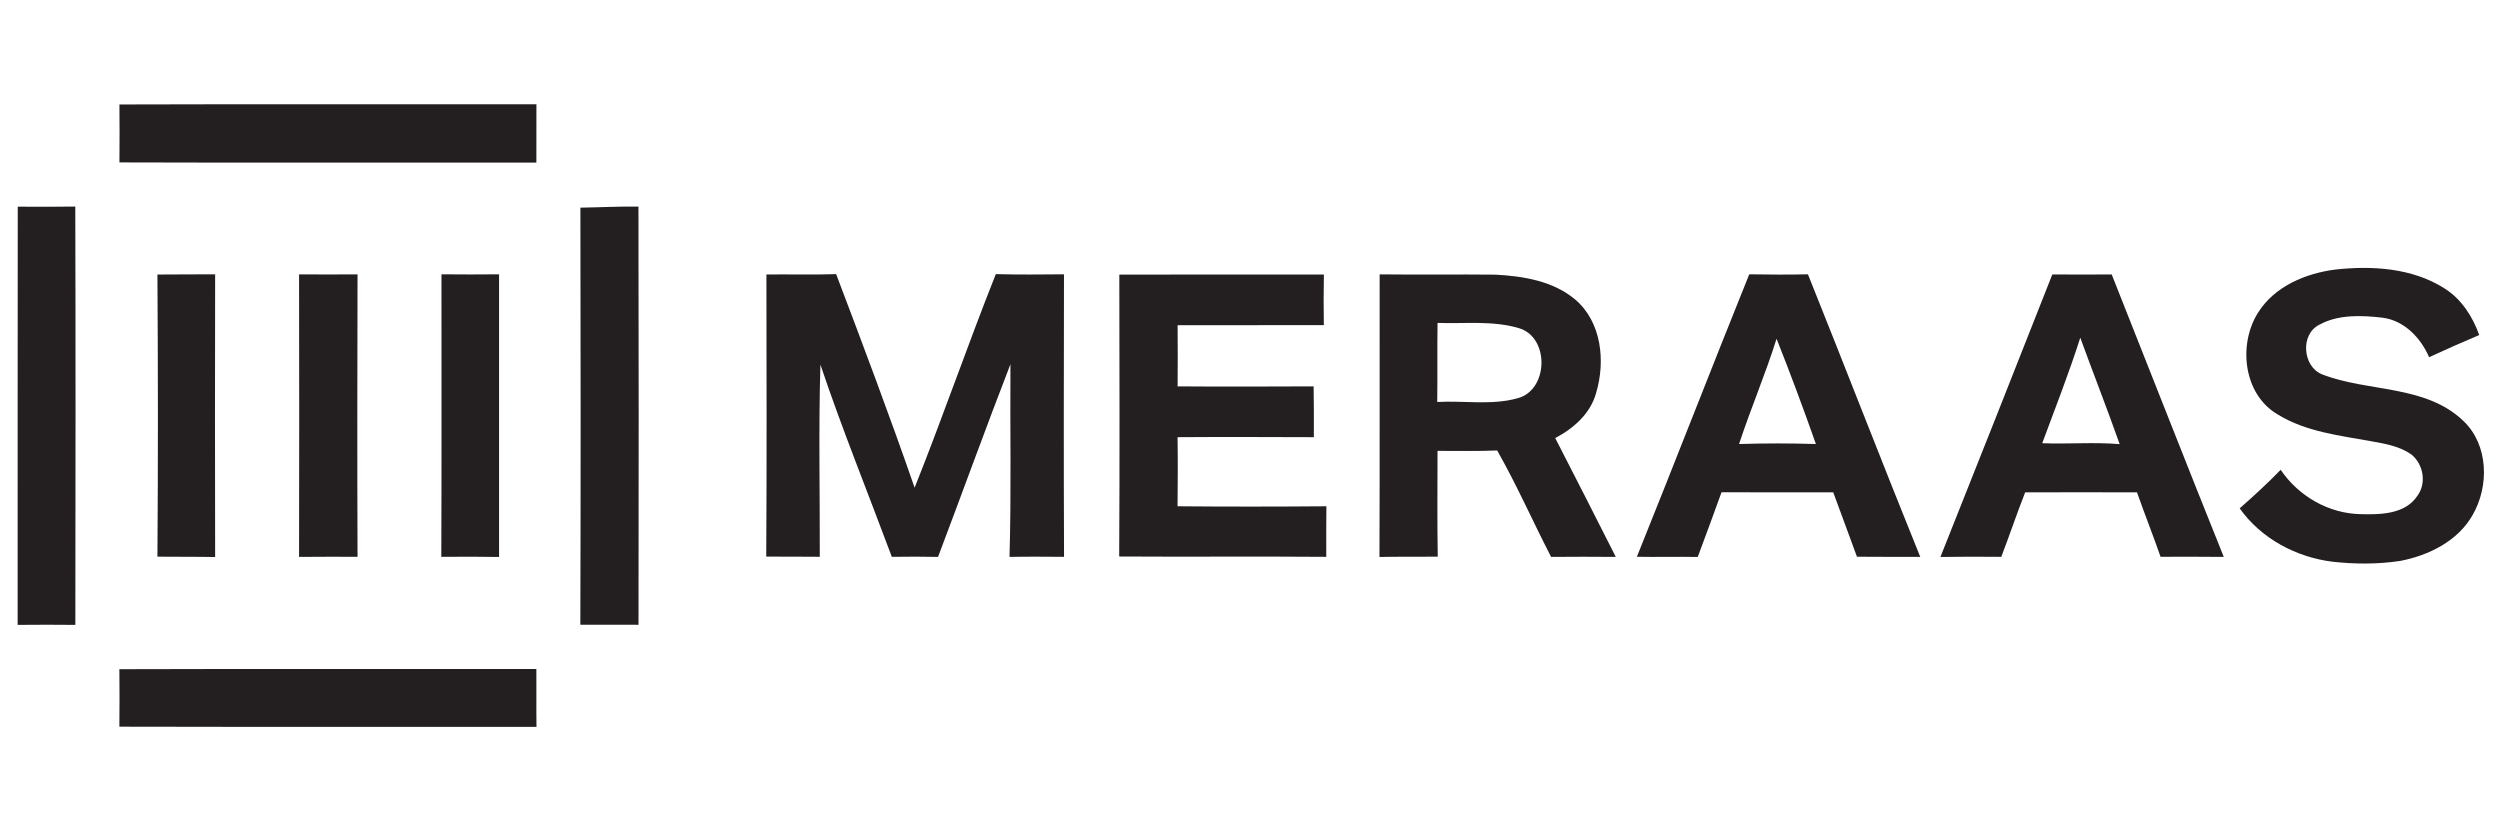
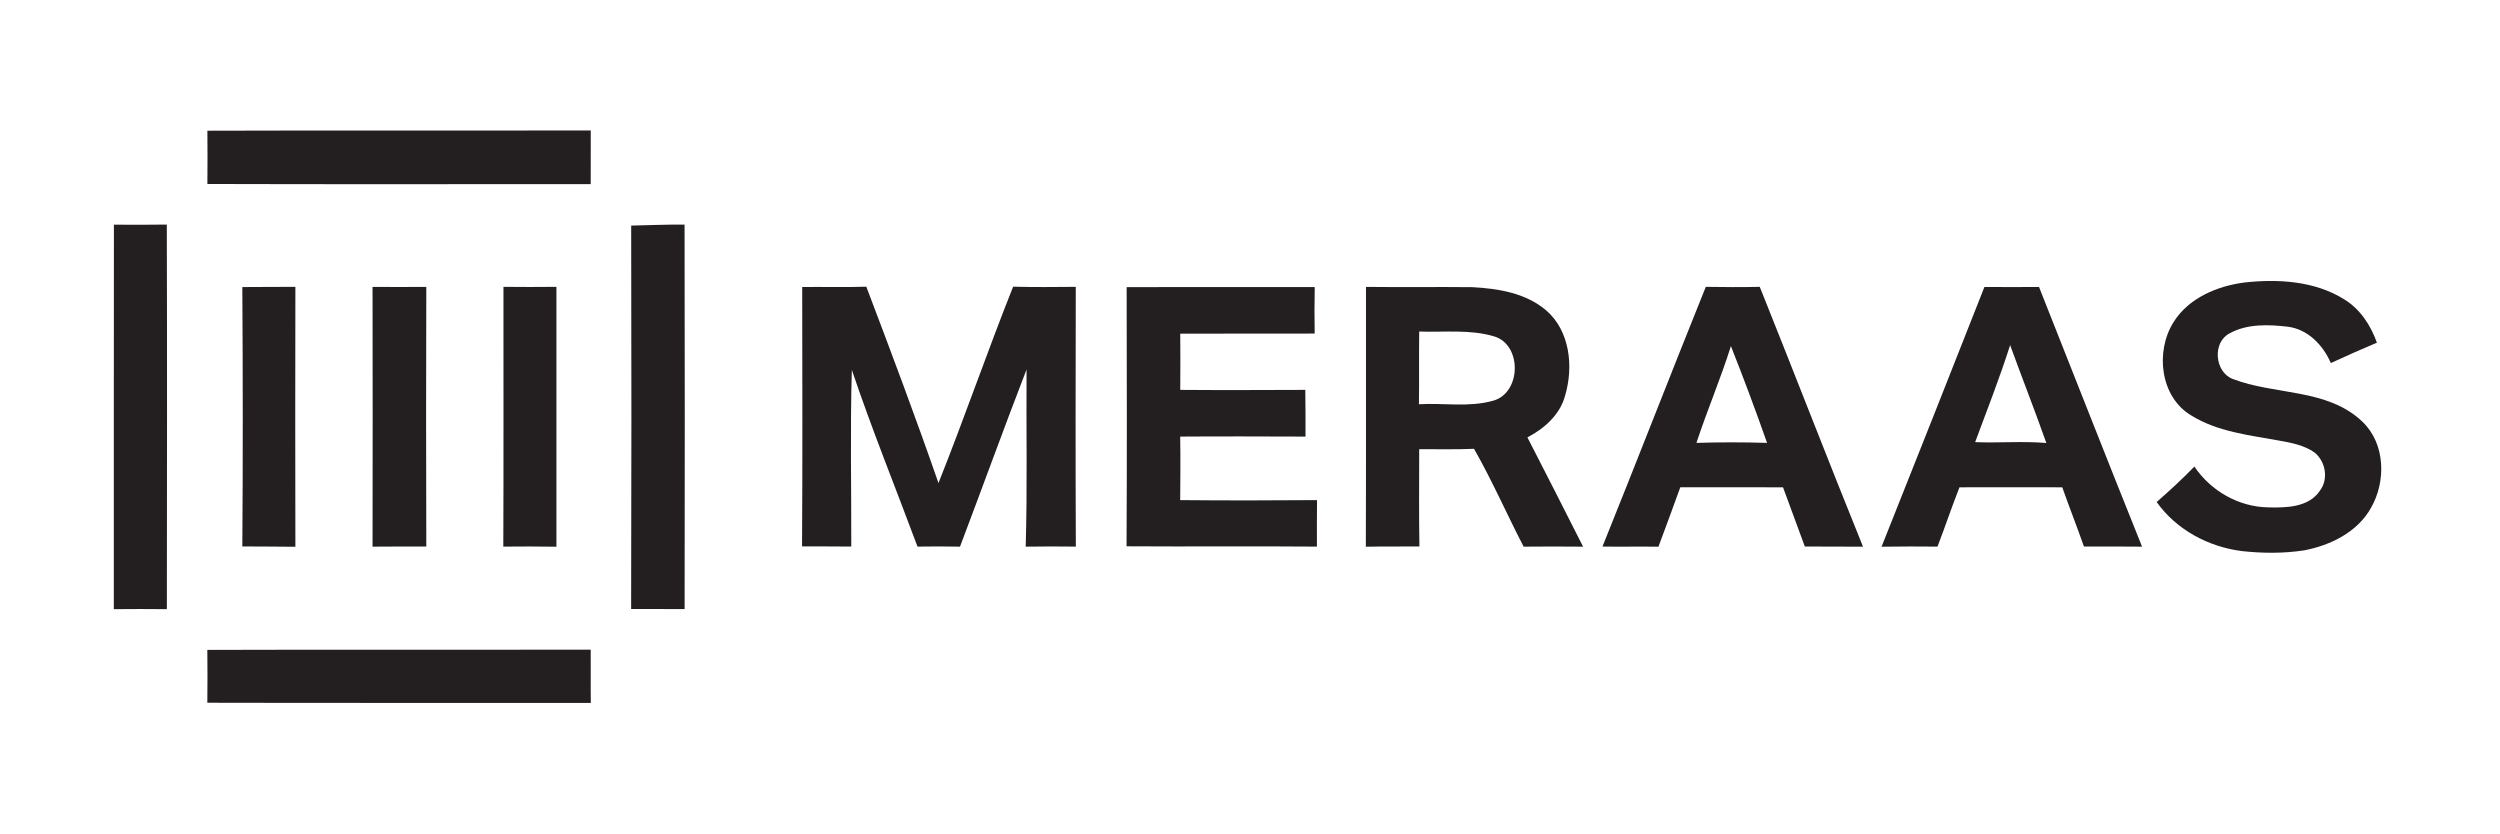
- <svg xmlns="http://www.w3.org/2000/svg" id="Layer_1" version="1.1" viewBox="82 226 431 144">
+ <svg xmlns="http://www.w3.org/2000/svg" id="Layer_1" version="1.1" viewBox="63.7 219.5 468.8 156.3">
  <defs>
    <style>
      .st0 {
        fill: #231f20;
      }
    </style>
  </defs>
  <g>
    <path class="st0" d="M102.59,244.01c23.96-.08,47.92,0,71.89-.04-.02,3.35.01,6.7-.01,10.06-23.96-.02-47.92.05-71.88-.03.03-3.33.03-6.65,0-9.99Z" />
    <path class="st0" d="M85.06,261.63c3.3.02,6.61.03,9.92-.02.07,24.04.04,48.08.01,72.12-3.32-.03-6.63-.04-9.95,0,.02-24.03-.02-48.07.02-72.1Z" />
    <path class="st0" d="M182.07,261.8c3.34-.05,6.67-.23,10-.18.06,24.03.04,48.06.01,72.09-3.34,0-6.68-.02-10.03-.01.07-23.96.06-47.93.01-71.89Z" />
    <path class="st0" d="M484.6,272.47c6.35-.69,13.2-.29,18.75,3.2,2.96,1.83,4.92,4.86,6.07,8.09-2.9,1.22-5.79,2.5-8.64,3.82-1.45-3.34-4.28-6.33-8.04-6.81-3.63-.42-7.63-.59-10.92,1.23-3.28,1.66-2.85,7.17.48,8.53,7.95,3.11,17.85,1.75,24.41,8.06,4.32,4.12,4.45,11.21,1.58,16.18-2.54,4.51-7.56,6.98-12.48,7.93-3.87.59-7.82.57-11.7.14-6.28-.78-12.31-4.01-15.99-9.2,2.43-2.14,4.82-4.32,7.07-6.65,3.07,4.55,8.27,7.55,13.79,7.65,3.4.09,7.66.03,9.76-3.14,1.64-2.18,1.06-5.43-.98-7.12-2-1.43-4.49-1.87-6.85-2.29-5.53-1.01-11.36-1.63-16.25-4.65-5.9-3.45-6.84-12.02-3.39-17.51,2.84-4.56,8.2-6.8,13.34-7.46Z" />
    <path class="st0" d="M109.15,273.33c3.32-.05,6.63,0,9.94-.04-.03,16.25-.04,32.49,0,48.74-3.32-.06-6.63-.02-9.95-.06.12-16.21.1-32.43,0-48.64Z" />
    <path class="st0" d="M133.57,273.3c3.36.03,6.71.02,10.07,0-.04,16.23-.06,32.46,0,48.69-3.36,0-6.72-.02-10.08.02.03-16.24.03-32.48,0-48.72Z" />
    <path class="st0" d="M158.12,273.29c3.31.04,6.61.03,9.92,0,0,16.25-.01,32.48,0,48.73-3.32-.05-6.64-.06-9.96-.02.07-16.24.01-32.48.03-48.72Z" />
    <path class="st0" d="M214.13,273.32c4.01-.05,8.02.08,12.02-.06,4.64,12.22,9.25,24.47,13.53,36.82,4.87-12.19,9.14-24.62,14-36.82,3.91.1,7.84.07,11.75.03-.03,16.23-.06,32.47.01,48.71-3.14-.03-6.27-.05-9.4.01.32-11.07.08-22.15.16-33.22-4.27,11.03-8.29,22.16-12.48,33.22-2.66-.05-5.31-.06-7.97-.01-4.11-11.04-8.55-21.97-12.31-33.13-.33,11.02-.08,22.08-.11,33.12-3.08-.04-6.16-.01-9.23-.03.1-16.21.05-32.43.03-48.65Z" />
    <path class="st0" d="M274.97,273.34c11.75-.03,23.52.01,35.27-.01-.06,2.9-.06,5.81-.01,8.72-8.4.03-16.8-.01-25.21.02.02,3.51.04,7.03,0,10.54,7.82.06,15.64.03,23.45,0,.06,2.92.03,5.84.04,8.76-7.84-.02-15.67-.06-23.5,0,.07,3.97.03,7.94,0,11.91,8.55.08,17.1.07,25.66,0-.03,2.9-.03,5.81-.02,8.72-11.9-.1-23.8.02-35.7-.06.09-16.2.05-32.41.02-48.62Z" />
    <path class="st0" d="M319.85,273.3c6.65.08,13.31-.02,19.97.05,4.82.26,9.96,1.09,13.77,4.31,4.53,3.86,5.21,10.63,3.59,16.05-.95,3.57-3.9,6.16-7.06,7.81,3.5,6.82,6.99,13.65,10.44,20.49-3.72-.03-7.43-.04-11.15,0-3.15-6.09-5.91-12.4-9.3-18.35-3.43.15-6.85.06-10.28.07,0,6.08-.07,12.16.04,18.24-3.35.04-6.7-.02-10.05.05.06-16.24.01-32.49.03-48.73ZM329.83,281.67c-.06,4.55.01,9.09-.05,13.63,4.59-.26,9.36.61,13.84-.64,5.4-1.4,5.56-10.62.16-12.11-4.5-1.32-9.31-.71-13.95-.88Z" />
    <path class="st0" d="M364.2,321.98c6.53-16.2,12.84-32.49,19.37-48.69,3.37.06,6.75.07,10.12,0,6.51,16.22,12.8,32.52,19.36,48.72-3.64-.01-7.28,0-10.91-.03-1.34-3.7-2.74-7.39-4.09-11.1-6.42-.01-12.84,0-19.26-.01-1.36,3.72-2.7,7.45-4.1,11.15-3.5-.06-7,.03-10.49-.03ZM381.81,302.55c4.42-.14,8.84-.14,13.25,0-2.14-6.09-4.4-12.15-6.78-18.15-1.93,6.14-4.46,12.05-6.47,18.16Z" />
    <path class="st0" d="M435.82,273.32c3.41,0,6.83.02,10.24,0,6.45,16.23,12.8,32.49,19.32,48.69-3.64-.04-7.27-.03-10.9-.02-1.29-3.72-2.76-7.39-4.06-11.11-6.43-.03-12.85,0-19.28,0-1.45,3.68-2.7,7.43-4.12,11.12-3.5-.04-6.99-.03-10.49.02,6.48-16.22,12.88-32.46,19.29-48.71ZM434.08,302.41c4.45.18,8.91-.22,13.35.16-2.17-6.15-4.56-12.22-6.79-18.35-1.96,6.14-4.32,12.15-6.56,18.19Z" />
    <path class="st0" d="M102.58,341.37c23.96-.08,47.92,0,71.89-.04.03,3.33-.03,6.65.02,9.98-23.97-.02-47.94.03-71.91-.03.04-3.3.03-6.61,0-9.91Z" />
  </g>
</svg>
